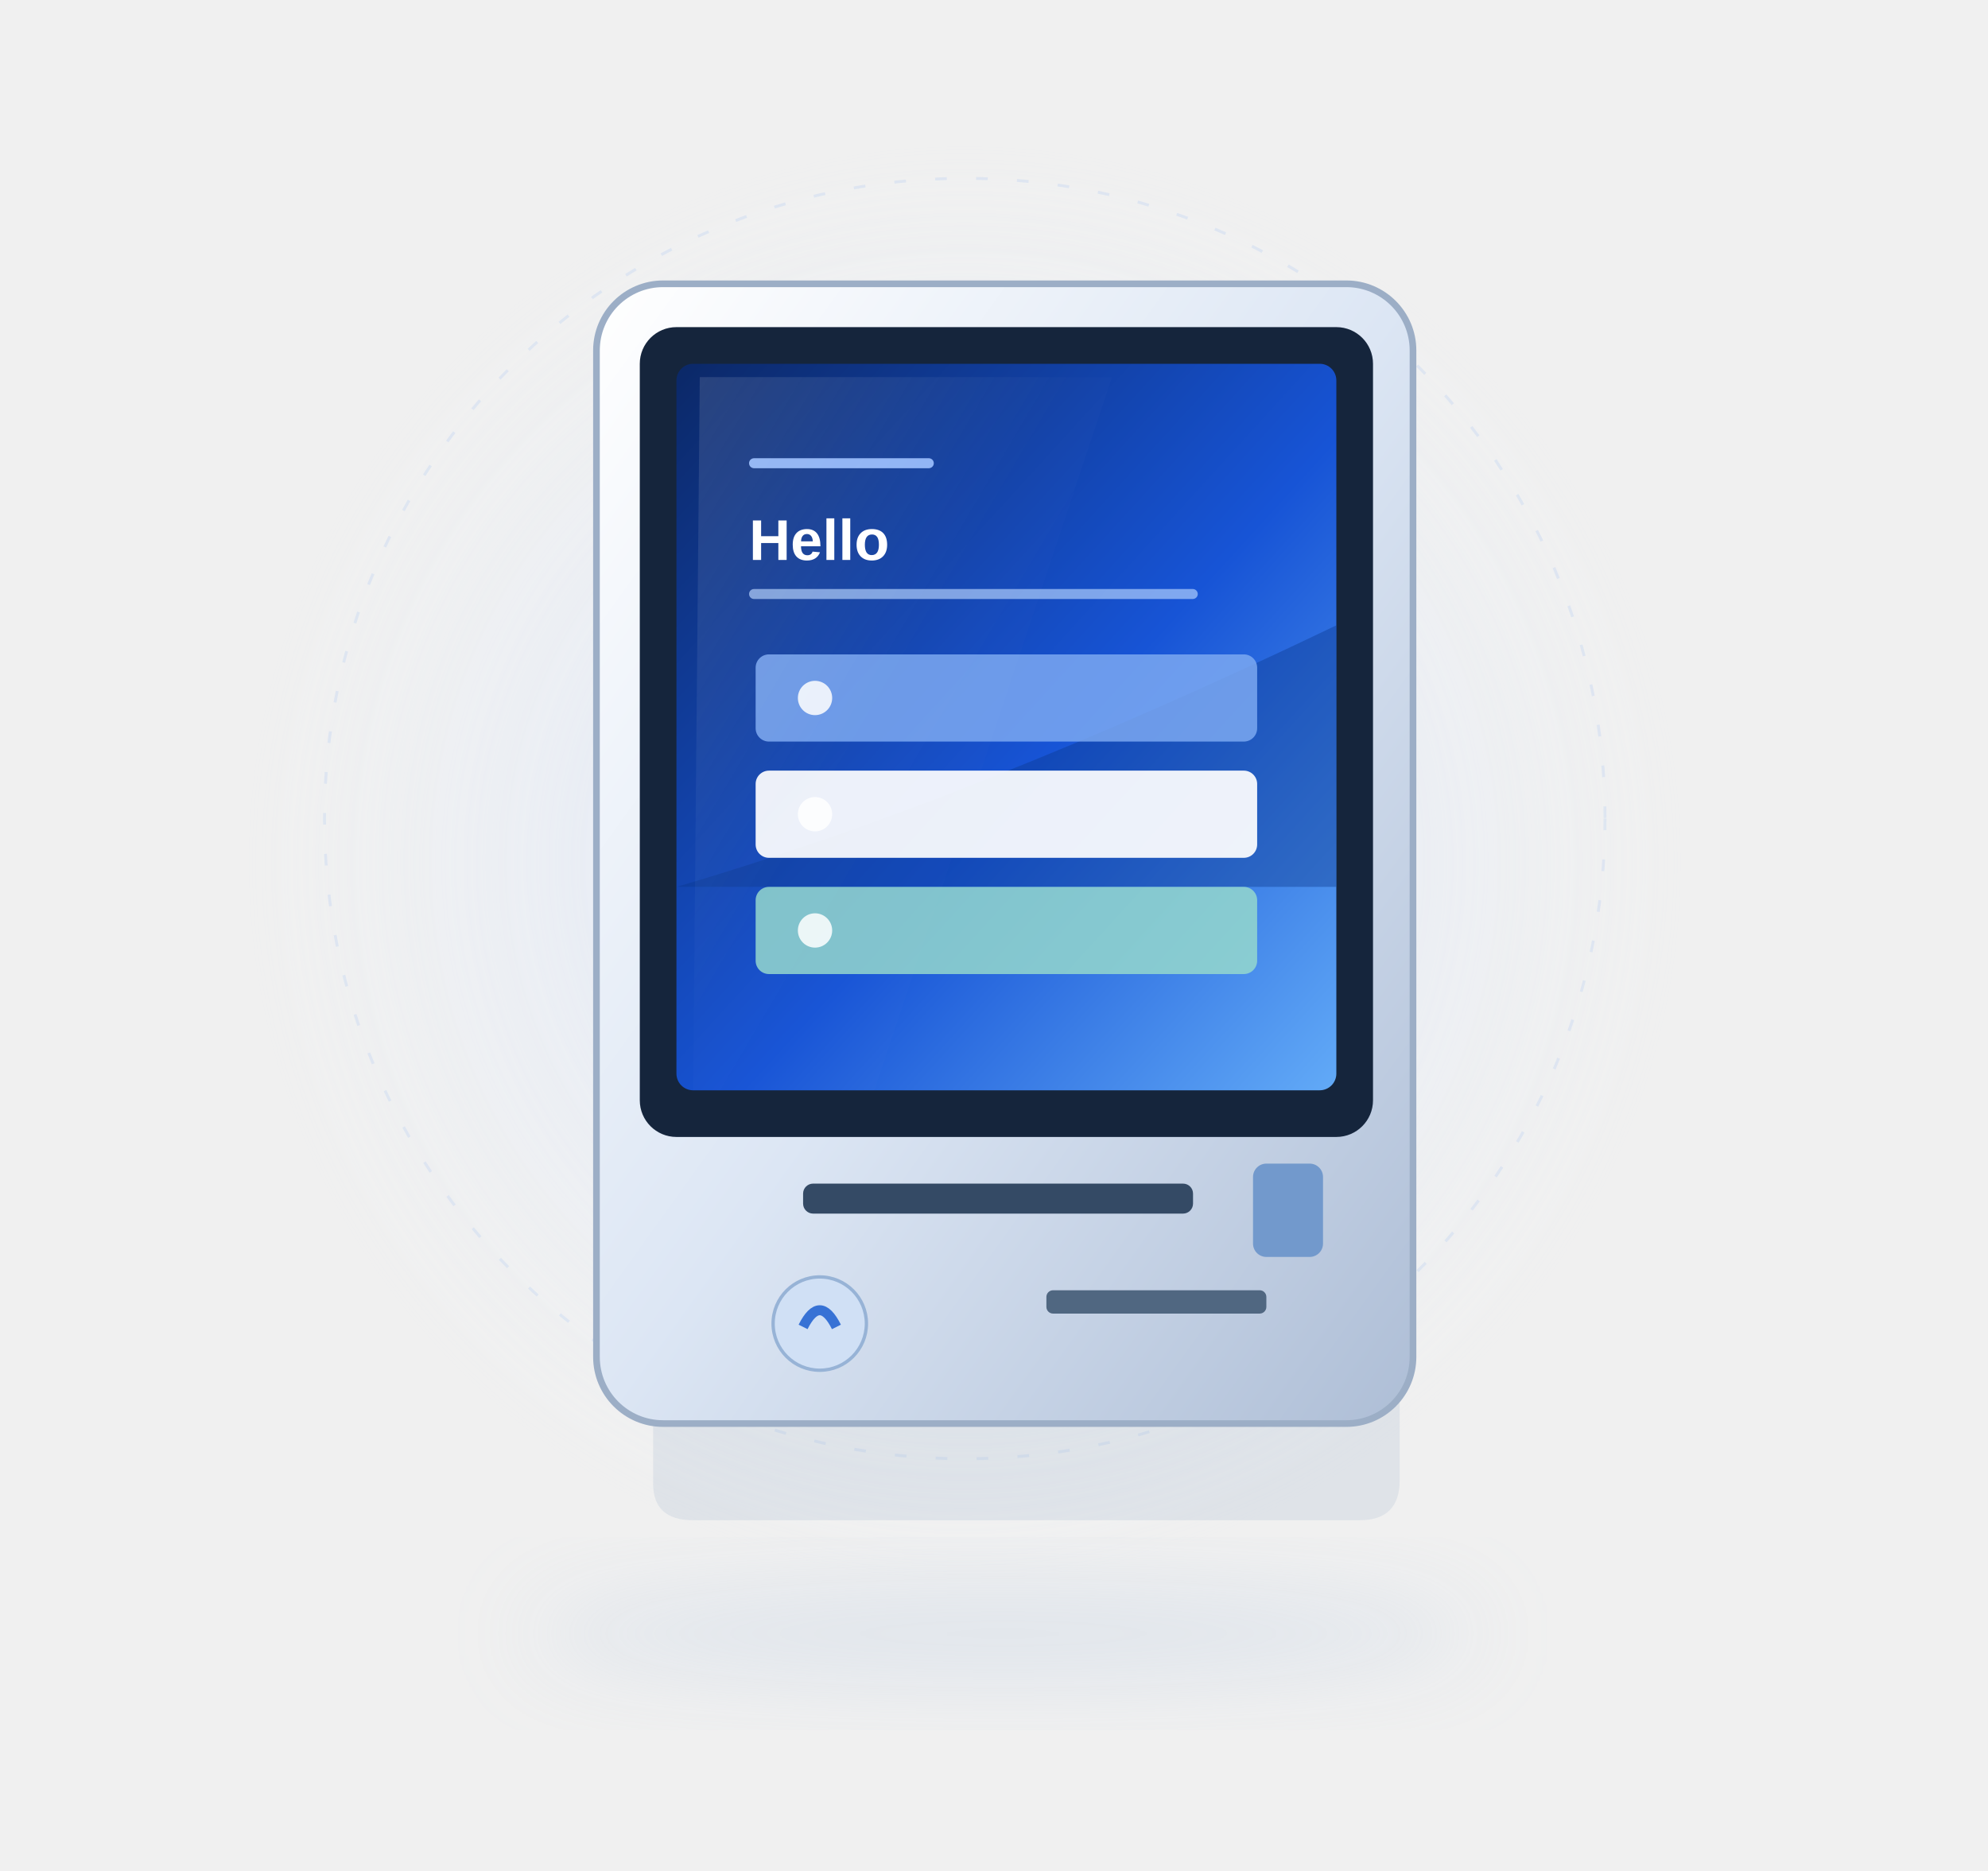
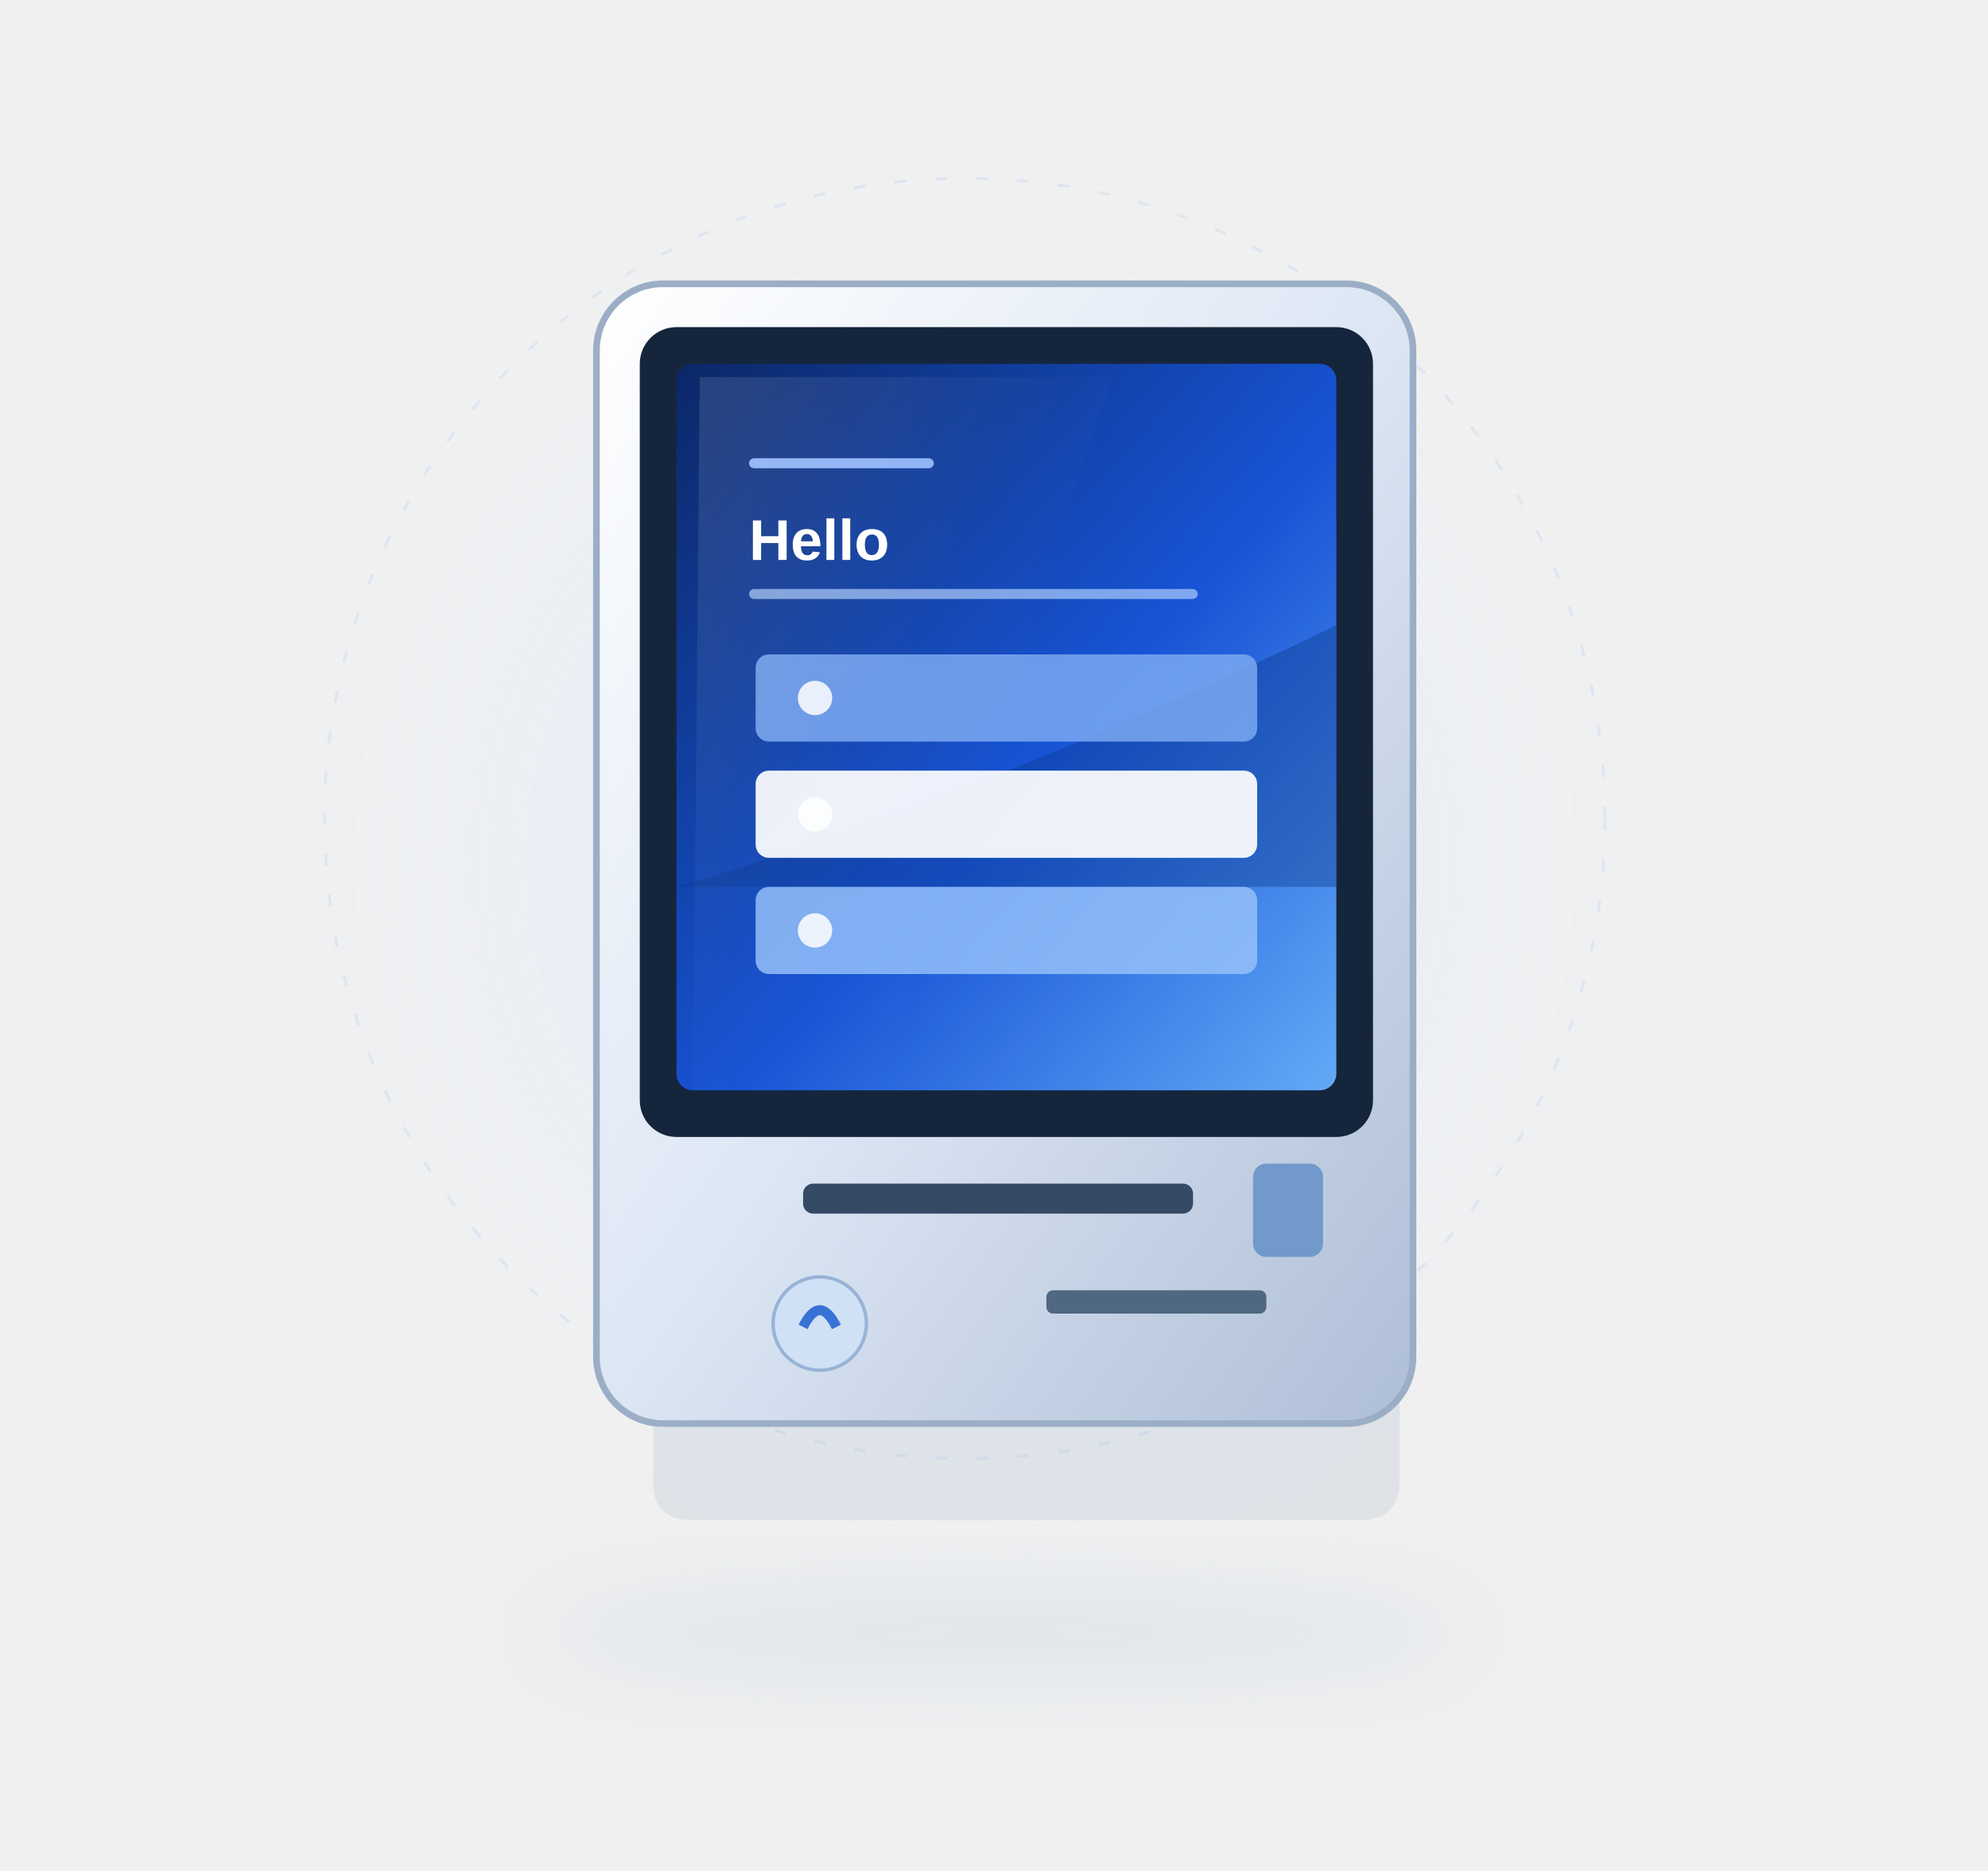
<svg xmlns="http://www.w3.org/2000/svg" role="img" viewBox="0 0 680 640" width="680" height="640">
  <defs>
    <linearGradient id="shell" x1="0" y1="0" x2="1" y2="1">
      <stop stop-color="#ffffff" />
      <stop offset=".50" stop-color="#dce6f4" />
      <stop offset="1" stop-color="#aebed6" />
    </linearGradient>
    <linearGradient id="shellDark" x1="0" y1="0" x2="1" y2="1">
      <stop stop-color="#374b69" />
      <stop offset=".5" stop-color="#182940" />
      <stop offset="1" stop-color="#091a34" />
    </linearGradient>
    <linearGradient id="display" x1="0" y1="0" x2="1" y2="1">
      <stop stop-color="#0b2867" />
      <stop offset=".55" stop-color="#1754d6" />
      <stop offset="1" stop-color="#62aaf7" />
    </linearGradient>
    <linearGradient id="base" x1="0" y1="0" x2="1" y2="1">
      <stop stop-color="#dbe7f7" />
      <stop offset="1" stop-color="#9badc7" />
    </linearGradient>
    <linearGradient id="screenGloss" x1="0" y1="0" x2="1" y2="1">
      <stop stop-color="#ffffff" stop-opacity=".30" />
      <stop offset=".45" stop-color="#ffffff" stop-opacity=".03" />
      <stop offset="1" stop-color="#ffffff" stop-opacity="0" />
    </linearGradient>
    <radialGradient id="halo">
      <stop stop-color="#c6daff" stop-opacity=".9" />
      <stop offset="1" stop-color="#edf5ff" stop-opacity="0" />
    </radialGradient>
    <filter id="shadow" x="-40%" y="-40%" width="180%" height="180%">
      <feGaussianBlur stdDeviation="13" />
    </filter>
    <filter id="soft" x="-40%" y="-40%" width="180%" height="180%">
      <feGaussianBlur stdDeviation="4" />
    </filter>
  </defs>
  <circle cx="330" cy="295" r="246" fill="url(#halo)" opacity=".7" />
  <circle cx="330" cy="280" r="219" stroke="#bfd4f2" stroke-dasharray="4 10" stroke-opacity=".36" fill="none" />
  <g transform="translate(155 72) scale(1.14)">
    <ellipse cx="165" cy="427" rx="143" ry="16" fill="#a4bddd" opacity=".2" filter="url(#shadow)" />
    <path d="M60 45v337q0 11 12 11h200q12 0 12-12V45" fill="#aabbd1" opacity=".25" />
    <rect x="43" y="22" width="245" height="342" rx="20" fill="url(#shell)" stroke="#9caec6" stroke-width="2" />
    <rect x="56" y="35" width="220" height="243" rx="11" fill="#15253c" />
    <rect x="67" y="46" width="198" height="218" rx="5" fill="url(#display)" />
    <path d="M67 202.96q89.1 -26.16 198 -78.48v78.48H67z" fill="#0a388d" opacity=".4" />
    <rect x="88.78" y="74.34" width="55.44" height="3" rx="1.5" fill="#9abfff" opacity=".9" />
    <text x="88.78" y="104.86" fill="white" font-family="Arial,sans-serif" font-size="17.226" font-weight="700">Hello</text>
    <rect x="88.78" y="113.58" width="134.64" height="3" rx="1.5" fill="#b8d5ff" opacity=".65" />
    <rect x="90.76" y="133.2" width="150.48" height="26.16" rx="4" fill="#7daaf2" opacity="0.83" />
    <circle cx="108.58" cy="146.28" r="5.148" fill="#fff" opacity=".85" />
    <rect x="90.76" y="168.08" width="150.48" height="26.16" rx="4" fill="#fff" opacity="0.92" />
    <circle cx="108.58" cy="181.16" r="5.148" fill="#fff" opacity=".85" />
-     <rect x="90.76" y="202.96" width="150.48" height="26.16" rx="4" fill="#96dacc" opacity="0.83" />
+     <rect x="90.76" y="202.96" width="150.48" height="26.16" rx="4" fill="#96c0fa" opacity="0.83" />
    <circle cx="108.58" cy="216.04" r="5.148" fill="#fff" opacity=".85" />
    <path d="M74 50L197.68 50L126.4 264H72Z" fill="url(#screenGloss)" opacity=".4" />
    <rect x="105" y="292" width="117" height="9" rx="3" fill="#344a65" />
    <rect x="240" y="286" width="21" height="28" rx="4" fill="#7299cc" />
    <circle cx="110" cy="334" r="14" fill="#d0e0f5" stroke="#97b3d6" />
    <path d="M105 335q5-10 10 0" fill="none" stroke="#3772d5" stroke-width="3" />
    <rect x="178" y="324" width="66" height="7" rx="2" fill="#506781" />
  </g>
</svg>
